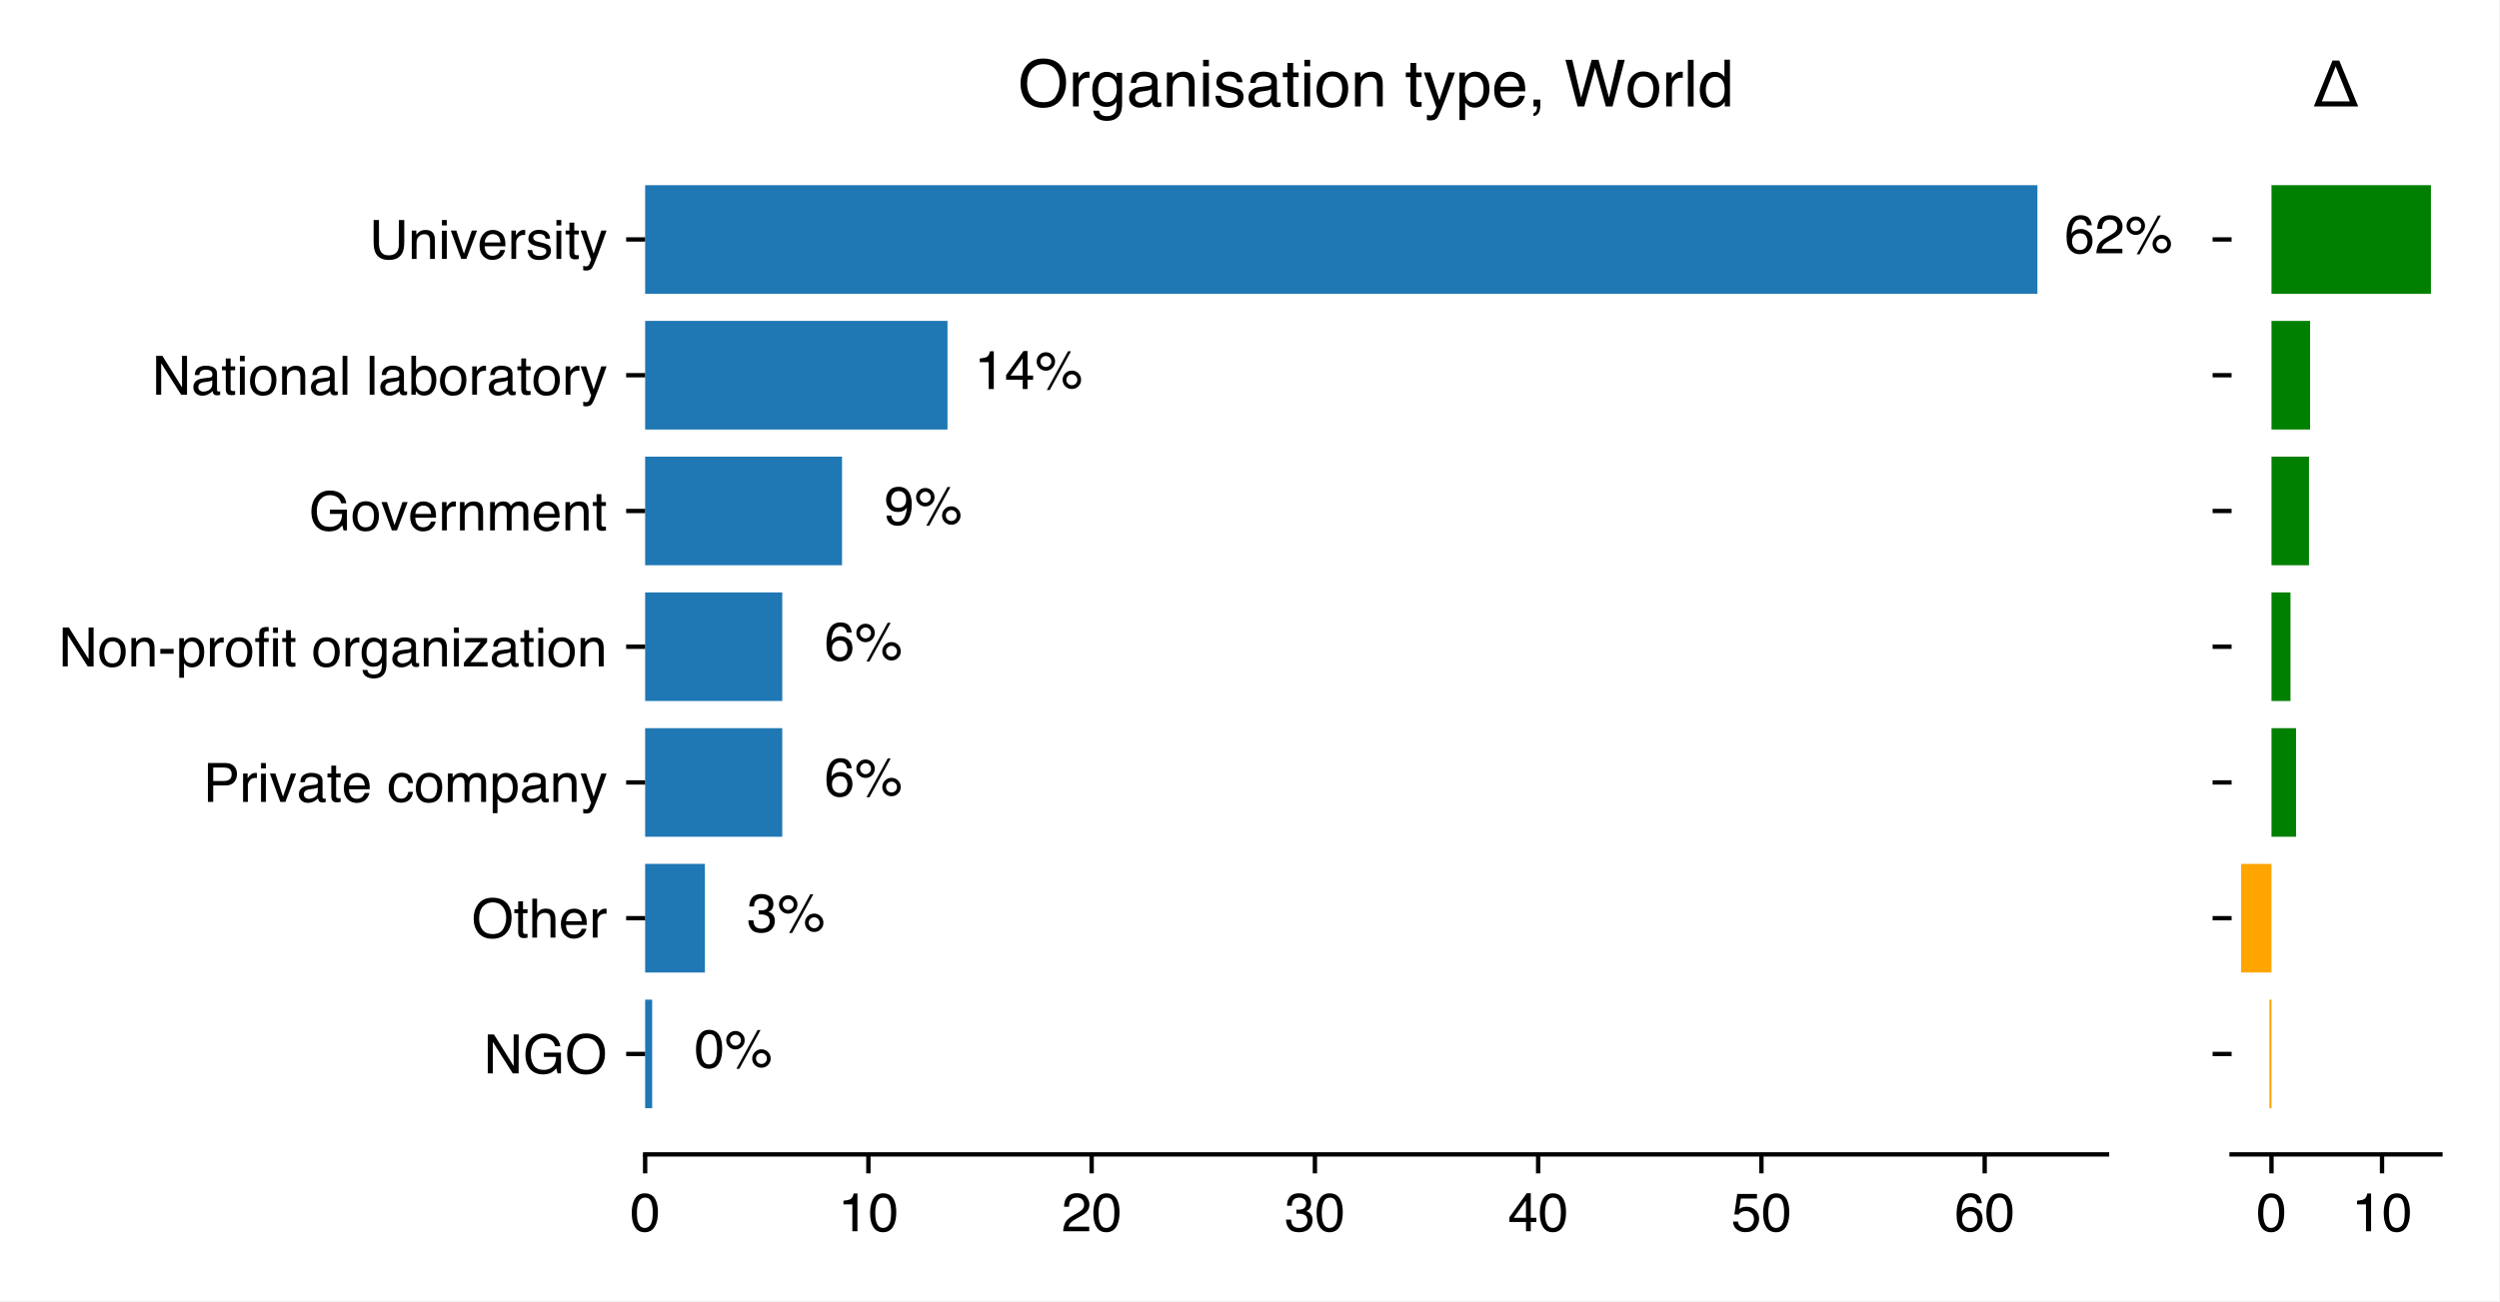
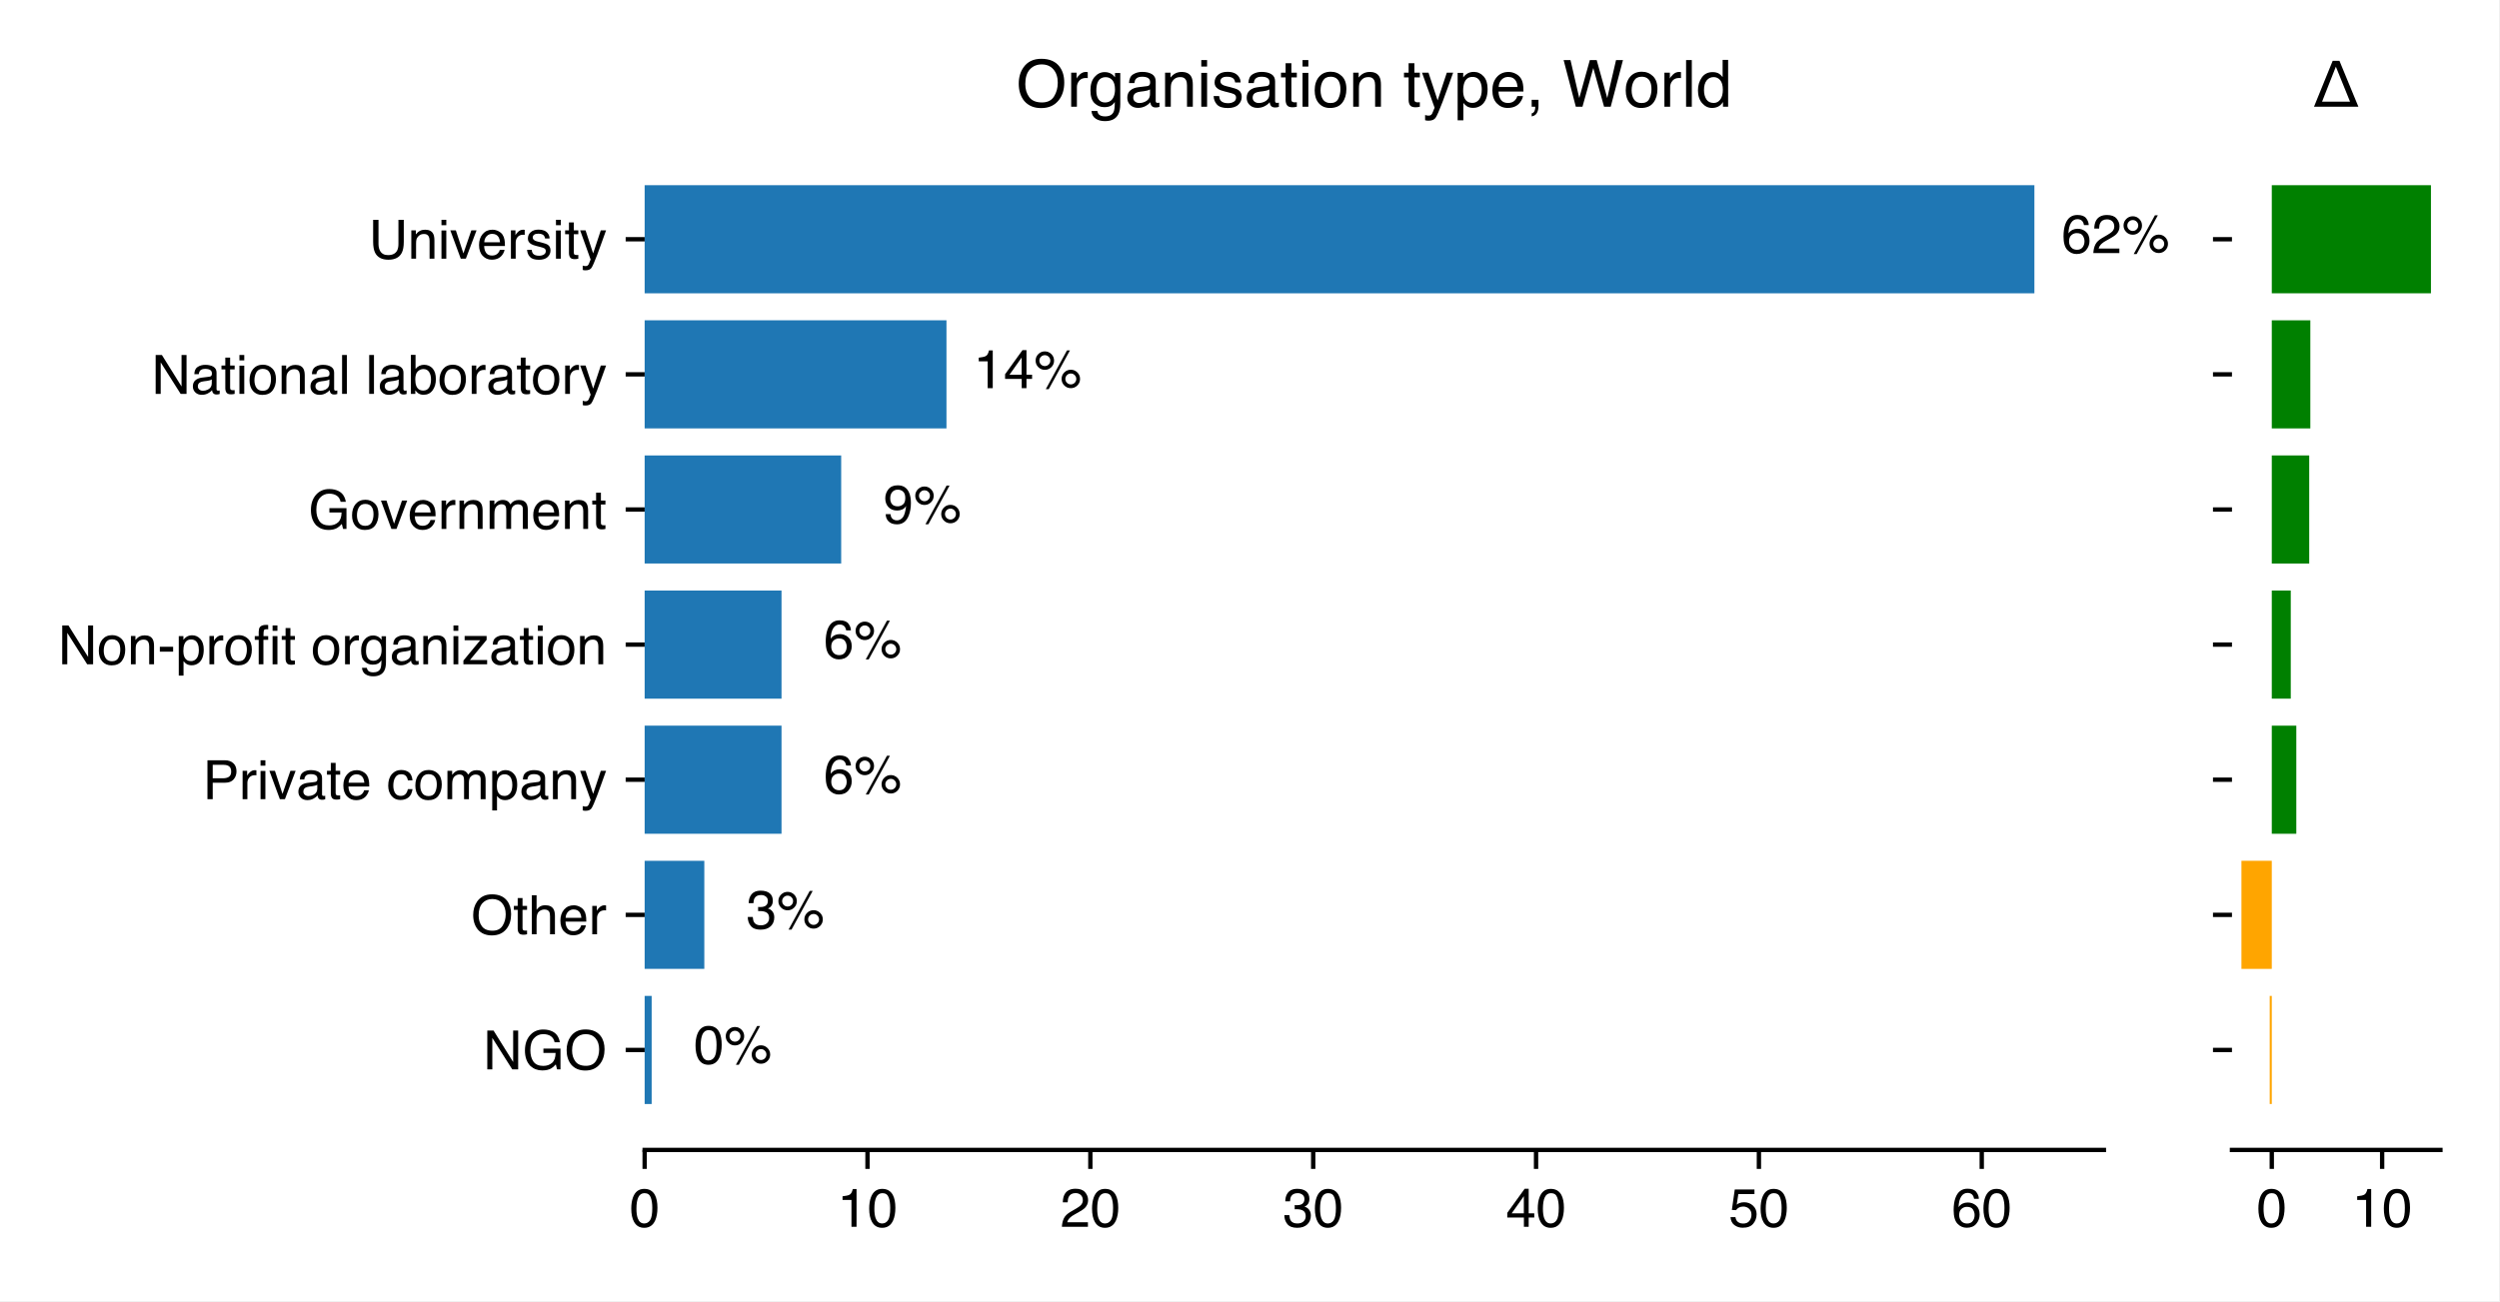
<svg xmlns="http://www.w3.org/2000/svg" xmlns:xlink="http://www.w3.org/1999/xlink" width="460.8pt" height="240pt" viewBox="0 0 460.8 240" version="1.1">
  <defs>
    <style type="text/css">*{stroke-linejoin: round; stroke-linecap: butt}</style>
  </defs>
  <g id="figure_1">
    <g id="patch_1">
      <path d="M 0 240  L 460.8 240  L 460.8 0  L 0 0  z " style="fill: #ffffff" />
    </g>
    <g id="axes_1">
      <g id="patch_2">
-         <path d="M 118.959 212.942  L 388.523 212.942  L 388.523 25.642  L 118.959 25.642  z " style="fill: #ffffff" />
+         <path d="M 118.87 212.12  L 387.944 212.12  L 387.944 25.688  L 118.87 25.688  z " style="fill: #ffffff" />
      </g>
      <g id="patch_3">
-         <path d="M 118.959 204.429  L 120.256 204.429  L 120.256 184.397  L 118.959 184.397  z " clip-path="url(#p398abf2aa0)" style="fill: #1f77b4" />
+         <path d="M 118.87 203.646  L 120.164 203.646  L 120.164 183.706  L 118.87 183.706  z " clip-path="url(#p979306c9ac)" style="fill: #1f77b4" />
      </g>
      <g id="patch_4">
-         <path d="M 118.959 179.388  L 129.98 179.388  L 129.98 159.356  L 118.959 159.356  z " clip-path="url(#p398abf2aa0)" style="fill: #1f77b4" />
+         <path d="M 118.87 178.722  L 129.871 178.722  L 129.871 158.782  L 118.87 158.782  z " clip-path="url(#p979306c9ac)" style="fill: #1f77b4" />
      </g>
      <g id="patch_5">
-         <path d="M 118.959 154.348  L 144.243 154.348  L 144.243 134.316  L 118.959 134.316  z " clip-path="url(#p398abf2aa0)" style="fill: #1f77b4" />
+         <path d="M 118.87 153.798  L 144.108 153.798  L 144.108 133.858  L 118.87 133.858  z " clip-path="url(#p979306c9ac)" style="fill: #1f77b4" />
      </g>
      <g id="patch_6">
-         <path d="M 118.959 129.308  L 144.243 129.308  L 144.243 109.276  L 118.959 109.276  z " clip-path="url(#p398abf2aa0)" style="fill: #1f77b4" />
+         <path d="M 118.87 128.873  L 144.108 128.873  L 144.108 108.934  L 118.87 108.934  z " clip-path="url(#p979306c9ac)" style="fill: #1f77b4" />
      </g>
      <g id="patch_7">
-         <path d="M 118.959 104.268  L 155.264 104.268  L 155.264 84.236  L 118.959 84.236  z " clip-path="url(#p398abf2aa0)" style="fill: #1f77b4" />
+         <path d="M 118.87 103.949  L 155.109 103.949  L 155.109 84.01  L 118.87 84.01  z " clip-path="url(#p979306c9ac)" style="fill: #1f77b4" />
      </g>
      <g id="patch_8">
-         <path d="M 118.959 79.228  L 174.713 79.228  L 174.713 59.196  L 118.959 59.196  z " clip-path="url(#p398abf2aa0)" style="fill: #1f77b4" />
+         <path d="M 118.87 79.025  L 174.523 79.025  L 174.523 59.086  L 118.87 59.086  z " clip-path="url(#p979306c9ac)" style="fill: #1f77b4" />
      </g>
      <g id="patch_9">
-         <path d="M 118.959 54.188  L 375.686 54.188  L 375.686 34.156  L 118.959 34.156  z " clip-path="url(#p398abf2aa0)" style="fill: #1f77b4" />
+         <path d="M 118.87 54.101  L 375.131 54.101  L 375.131 34.162  L 118.87 34.162  z " clip-path="url(#p979306c9ac)" style="fill: #1f77b4" />
      </g>
      <g id="matplotlib.axis_1">
        <g id="xtick_1">
          <g id="line2d_1">
            <defs>
              <path id="m4c99cd72f3" d="M 0 0  L 0 3.5  " style="stroke: #000000; stroke-width: 0.8" />
            </defs>
            <g>
-               <use xlink:href="#m4c99cd72f3" x="118.959" y="212.942" style="stroke: #000000; stroke-width: 0.8" />
+               <use xlink:href="#m4c99cd72f3" x="118.87" y="212.12" style="stroke: #000000; stroke-width: 0.8" />
            </g>
          </g>
          <g id="text_1">
-             <g transform="translate(116.1789 227.1156)scale(0.1 -0.1)">
+             <g transform="translate(116.0895 226.2934) scale(0.1 -0.1)">
              <defs>
                <path id="Helvetica-30" d="M 1731 4475  Q 2600 4475 2988 3759  Q 3288 3206 3288 2244  Q 3288 1331 3016 734  Q 2622 -122 1728 -122  Q 922 -122 528 578  Q 200 1163 200 2147  Q 200 2909 397 3456  Q 766 4475 1731 4475  z M 1725 391  Q 2163 391 2422 778  Q 2681 1166 2681 2222  Q 2681 2984 2493 3476  Q 2306 3969 1766 3969  Q 1269 3969 1039 3501  Q 809 3034 809 2125  Q 809 1441 956 1025  Q 1181 391 1725 391  z " transform="scale(0.015625)" />
              </defs>
              <use xlink:href="#Helvetica-30" />
            </g>
          </g>
        </g>
        <g id="xtick_2">
          <g id="line2d_2">
            <g>
-               <use xlink:href="#m4c99cd72f3" x="160.126" y="212.942" style="stroke: #000000; stroke-width: 0.8" />
+               <use xlink:href="#m4c99cd72f3" x="159.962" y="212.12" style="stroke: #000000; stroke-width: 0.8" />
            </g>
          </g>
          <g id="text_2">
-             <g transform="translate(154.5655 227.1156)scale(0.1 -0.1)">
+             <g transform="translate(154.4014 226.2934) scale(0.1 -0.1)">
              <defs>
                <path id="Helvetica-31" d="M 613 3169  L 613 3600  Q 1222 3659 1462 3798  Q 1703 3938 1822 4456  L 2266 4456  L 2266 0  L 1666 0  L 1666 3169  L 613 3169  z " transform="scale(0.015625)" />
              </defs>
              <use xlink:href="#Helvetica-31" />
              <use xlink:href="#Helvetica-30" x="55.615" />
            </g>
          </g>
        </g>
        <g id="xtick_3">
          <g id="line2d_3">
            <g>
-               <use xlink:href="#m4c99cd72f3" x="201.294" y="212.942" style="stroke: #000000; stroke-width: 0.8" />
+               <use xlink:href="#m4c99cd72f3" x="201.055" y="212.12" style="stroke: #000000; stroke-width: 0.8" />
            </g>
          </g>
          <g id="text_3">
-             <g transform="translate(195.7326 227.1156)scale(0.1 -0.1)">
+             <g transform="translate(195.4938 226.2934) scale(0.1 -0.1)">
              <defs>
                <path id="Helvetica-32" d="M 200 0  Q 231 578 439 1006  Q 647 1434 1250 1784  L 1850 2131  Q 2253 2366 2416 2531  Q 2672 2791 2672 3125  Q 2672 3516 2437 3745  Q 2203 3975 1813 3975  Q 1234 3975 1013 3538  Q 894 3303 881 2888  L 309 2888  Q 319 3472 525 3841  Q 891 4491 1816 4491  Q 2584 4491 2939 4075  Q 3294 3659 3294 3150  Q 3294 2613 2916 2231  Q 2697 2009 2131 1694  L 1703 1456  Q 1397 1288 1222 1134  Q 909 863 828 531  L 3272 531  L 3272 0  L 200 0  z " transform="scale(0.015625)" />
              </defs>
              <use xlink:href="#Helvetica-32" />
              <use xlink:href="#Helvetica-30" x="55.615" />
            </g>
          </g>
        </g>
        <g id="xtick_4">
          <g id="line2d_4">
            <g>
-               <use xlink:href="#m4c99cd72f3" x="242.461" y="212.942" style="stroke: #000000; stroke-width: 0.8" />
+               <use xlink:href="#m4c99cd72f3" x="242.147" y="212.12" style="stroke: #000000; stroke-width: 0.8" />
            </g>
          </g>
          <g id="text_4">
-             <g transform="translate(236.8997 227.1156)scale(0.1 -0.1)">
+             <g transform="translate(236.5861 226.2934) scale(0.1 -0.1)">
              <defs>
                <path id="Helvetica-33" d="M 1663 -122  Q 869 -122 511 314  Q 153 750 153 1375  L 741 1375  Q 778 941 903 744  Q 1122 391 1694 391  Q 2138 391 2406 628  Q 2675 866 2675 1241  Q 2675 1703 2392 1887  Q 2109 2072 1606 2072  Q 1550 2072 1492 2070  Q 1434 2069 1375 2066  L 1375 2563  Q 1463 2553 1522 2550  Q 1581 2547 1650 2547  Q 1966 2547 2169 2647  Q 2525 2822 2525 3272  Q 2525 3606 2287 3787  Q 2050 3969 1734 3969  Q 1172 3969 956 3594  Q 838 3388 822 3006  L 266 3006  Q 266 3506 466 3856  Q 809 4481 1675 4481  Q 2359 4481 2734 4176  Q 3109 3872 3109 3294  Q 3109 2881 2888 2625  Q 2750 2466 2531 2375  Q 2884 2278 3082 2001  Q 3281 1725 3281 1325  Q 3281 684 2859 281  Q 2438 -122 1663 -122  z " transform="scale(0.015625)" />
              </defs>
              <use xlink:href="#Helvetica-33" />
              <use xlink:href="#Helvetica-30" x="55.615" />
            </g>
          </g>
        </g>
        <g id="xtick_5">
          <g id="line2d_5">
            <g>
-               <use xlink:href="#m4c99cd72f3" x="283.628" y="212.942" style="stroke: #000000; stroke-width: 0.8" />
+               <use xlink:href="#m4c99cd72f3" x="283.239" y="212.12" style="stroke: #000000; stroke-width: 0.8" />
            </g>
          </g>
          <g id="text_5">
-             <g transform="translate(278.0668 227.1156)scale(0.1 -0.1)">
+             <g transform="translate(277.6785 226.2934) scale(0.1 -0.1)">
              <defs>
                <path id="Helvetica-34" d="M 2116 1584  L 2116 3613  L 681 1584  L 2116 1584  z M 2125 0  L 2125 1094  L 163 1094  L 163 1644  L 2213 4488  L 2688 4488  L 2688 1584  L 3347 1584  L 3347 1094  L 2688 1094  L 2688 0  L 2125 0  z " transform="scale(0.015625)" />
              </defs>
              <use xlink:href="#Helvetica-34" />
              <use xlink:href="#Helvetica-30" x="55.615" />
            </g>
          </g>
        </g>
        <g id="xtick_6">
          <g id="line2d_6">
            <g>
-               <use xlink:href="#m4c99cd72f3" x="324.795" y="212.942" style="stroke: #000000; stroke-width: 0.8" />
+               <use xlink:href="#m4c99cd72f3" x="324.332" y="212.12" style="stroke: #000000; stroke-width: 0.8" />
            </g>
          </g>
          <g id="text_6">
-             <g transform="translate(319.2339 227.1156)scale(0.1 -0.1)">
+             <g transform="translate(318.7708 226.2934) scale(0.1 -0.1)">
              <defs>
                <path id="Helvetica-35" d="M 791 1141  Q 847 659 1238 475  Q 1438 381 1700 381  Q 2200 381 2440 700  Q 2681 1019 2681 1406  Q 2681 1875 2395 2131  Q 2109 2388 1709 2388  Q 1419 2388 1211 2275  Q 1003 2163 856 1963  L 369 1991  L 709 4400  L 3034 4400  L 3034 3856  L 1131 3856  L 941 2613  Q 1097 2731 1238 2791  Q 1488 2894 1816 2894  Q 2431 2894 2859 2497  Q 3288 2100 3288 1491  Q 3288 856 2895 371  Q 2503 -113 1644 -113  Q 1097 -113 676 195  Q 256 503 206 1141  L 791 1141  z " transform="scale(0.015625)" />
              </defs>
              <use xlink:href="#Helvetica-35" />
              <use xlink:href="#Helvetica-30" x="55.615" />
            </g>
          </g>
        </g>
        <g id="xtick_7">
          <g id="line2d_7">
            <g>
-               <use xlink:href="#m4c99cd72f3" x="365.962" y="212.942" style="stroke: #000000; stroke-width: 0.8" />
+               <use xlink:href="#m4c99cd72f3" x="365.424" y="212.12" style="stroke: #000000; stroke-width: 0.8" />
            </g>
          </g>
          <g id="text_7">
-             <g transform="translate(360.401 227.1156)scale(0.1 -0.1)">
+             <g transform="translate(359.8632 226.2934) scale(0.1 -0.1)">
              <defs>
                <path id="Helvetica-36" d="M 1872 4494  Q 2622 4494 2917 4105  Q 3213 3716 3213 3303  L 2656 3303  Q 2606 3569 2497 3719  Q 2294 4000 1881 4000  Q 1409 4000 1131 3564  Q 853 3128 822 2316  Q 1016 2600 1309 2741  Q 1578 2866 1909 2866  Q 2472 2866 2890 2506  Q 3309 2147 3309 1434  Q 3309 825 2912 354  Q 2516 -116 1781 -116  Q 1153 -116 697 361  Q 241 838 241 1966  Q 241 2800 444 3381  Q 834 4494 1872 4494  z M 1831 384  Q 2275 384 2495 682  Q 2716 981 2716 1388  Q 2716 1731 2519 2042  Q 2322 2353 1803 2353  Q 1441 2353 1167 2112  Q 894 1872 894 1388  Q 894 963 1142 673  Q 1391 384 1831 384  z " transform="scale(0.015625)" />
              </defs>
              <use xlink:href="#Helvetica-36" />
              <use xlink:href="#Helvetica-30" x="55.615" />
            </g>
          </g>
        </g>
      </g>
      <g id="matplotlib.axis_2">
        <g id="ytick_1">
          <g id="line2d_8">
            <defs>
              <path id="m8e343aef83" d="M 0 0  L -3.5 0  " style="stroke: #000000; stroke-width: 0.8" />
            </defs>
            <g>
-               <use xlink:href="#m8e343aef83" x="118.959" y="194.413" style="stroke: #000000; stroke-width: 0.8" />
+               <use xlink:href="#m8e343aef83" x="118.87" y="193.676" style="stroke: #000000; stroke-width: 0.8" />
            </g>
          </g>
          <g id="text_8">
-             <g transform="translate(89.18125 197.9993)scale(0.1 -0.1)">
+             <g transform="translate(89.09188 197.2629) scale(0.1 -0.1)">
              <defs>
                <path id="Helvetica-4e" d="M 488 4591  L 1222 4591  L 3541 872  L 3541 4591  L 4131 4591  L 4131 0  L 3434 0  L 1081 3716  L 1081 0  L 488 0  L 488 4591  z M 2269 4591  L 2269 4591  z " transform="scale(0.015625)" />
                <path id="Helvetica-47" d="M 2472 4709  Q 3119 4709 3591 4459  Q 4275 4100 4428 3200  L 3813 3200  Q 3700 3703 3347 3933  Q 2994 4163 2456 4163  Q 1819 4163 1383 3684  Q 947 3206 947 2259  Q 947 1441 1306 927  Q 1666 413 2478 413  Q 3100 413 3508 773  Q 3916 1134 3925 1941  L 2488 1941  L 2488 2456  L 4503 2456  L 4503 0  L 4103 0  L 3953 591  Q 3638 244 3394 109  Q 2984 -122 2353 -122  Q 1538 -122 950 406  Q 309 1069 309 2225  Q 309 3378 934 4059  Q 1528 4709 2472 4709  z M 2369 4716  L 2369 4716  z " transform="scale(0.015625)" />
                <path id="Helvetica-4f" d="M 2469 4716  Q 3684 4716 4269 3934  Q 4725 3325 4725 2375  Q 4725 1347 4203 666  Q 3591 -134 2456 -134  Q 1397 -134 791 566  Q 250 1241 250 2272  Q 250 3203 713 3866  Q 1306 4716 2469 4716  z M 2531 422  Q 3353 422 3720 1011  Q 4088 1600 4088 2366  Q 4088 3175 3664 3669  Q 3241 4163 2506 4163  Q 1794 4163 1344 3673  Q 894 3184 894 2231  Q 894 1469 1280 945  Q 1666 422 2531 422  z M 2488 4716  L 2488 4716  z " transform="scale(0.015625)" />
              </defs>
              <use xlink:href="#Helvetica-4e" />
              <use xlink:href="#Helvetica-47" x="72.217" />
              <use xlink:href="#Helvetica-4f" x="150" />
            </g>
          </g>
        </g>
        <g id="ytick_2">
          <g id="line2d_9">
            <g>
-               <use xlink:href="#m8e343aef83" x="118.959" y="169.372" style="stroke: #000000; stroke-width: 0.8" />
+               <use xlink:href="#m8e343aef83" x="118.87" y="168.752" style="stroke: #000000; stroke-width: 0.8" />
            </g>
          </g>
          <g id="text_9">
-             <g transform="translate(86.95156 172.9592)scale(0.1 -0.1)">
+             <g transform="translate(86.86219 172.3387) scale(0.1 -0.1)">
              <defs>
                <path id="Helvetica-74" d="M 525 4281  L 1094 4281  L 1094 3347  L 1628 3347  L 1628 2888  L 1094 2888  L 1094 703  Q 1094 528 1213 469  Q 1278 434 1431 434  Q 1472 434 1519 436  Q 1566 438 1628 444  L 1628 0  Q 1531 -28 1426 -40  Q 1322 -53 1200 -53  Q 806 -53 665 148  Q 525 350 525 672  L 525 2888  L 72 2888  L 72 3347  L 525 3347  L 525 4281  z " transform="scale(0.015625)" />
                <path id="Helvetica-68" d="M 413 4606  L 975 4606  L 975 2894  Q 1175 3147 1334 3250  Q 1606 3428 2013 3428  Q 2741 3428 3000 2919  Q 3141 2641 3141 2147  L 3141 0  L 2563 0  L 2563 2109  Q 2563 2478 2469 2650  Q 2316 2925 1894 2925  Q 1544 2925 1259 2684  Q 975 2444 975 1775  L 975 0  L 413 0  L 413 4606  z " transform="scale(0.015625)" />
                <path id="Helvetica-65" d="M 1806 3422  Q 2163 3422 2497 3255  Q 2831 3088 3006 2822  Q 3175 2569 3231 2231  Q 3281 2000 3281 1494  L 828 1494  Q 844 984 1069 676  Q 1294 369 1766 369  Q 2206 369 2469 659  Q 2619 828 2681 1050  L 3234 1050  Q 3213 866 3089 639  Q 2966 413 2813 269  Q 2556 19 2178 -69  Q 1975 -119 1719 -119  Q 1094 -119 659 336  Q 225 791 225 1609  Q 225 2416 662 2919  Q 1100 3422 1806 3422  z M 2703 1941  Q 2669 2306 2544 2525  Q 2313 2931 1772 2931  Q 1384 2931 1121 2651  Q 859 2372 844 1941  L 2703 1941  z M 1753 3428  L 1753 3428  z " transform="scale(0.015625)" />
                <path id="Helvetica-72" d="M 428 3347  L 963 3347  L 963 2769  Q 1028 2938 1284 3180  Q 1541 3422 1875 3422  Q 1891 3422 1928 3419  Q 1966 3416 2056 3406  L 2056 2813  Q 2006 2822 1964 2825  Q 1922 2828 1872 2828  Q 1447 2828 1219 2554  Q 991 2281 991 1925  L 991 0  L 428 0  L 428 3347  z " transform="scale(0.015625)" />
              </defs>
              <use xlink:href="#Helvetica-4f" />
              <use xlink:href="#Helvetica-74" x="77.783" />
              <use xlink:href="#Helvetica-68" x="105.566" />
              <use xlink:href="#Helvetica-65" x="161.182" />
              <use xlink:href="#Helvetica-72" x="216.797" />
            </g>
          </g>
        </g>
        <g id="ytick_3">
          <g id="line2d_10">
            <g>
-               <use xlink:href="#m8e343aef83" x="118.959" y="144.332" style="stroke: #000000; stroke-width: 0.8" />
+               <use xlink:href="#m8e343aef83" x="118.87" y="143.828" style="stroke: #000000; stroke-width: 0.8" />
            </g>
          </g>
          <g id="text_10">
-             <g transform="translate(37.48594 147.9191)scale(0.1 -0.1)">
+             <g transform="translate(37.39656 147.4146) scale(0.1 -0.1)">
              <defs>
                <path id="Helvetica-50" d="M 547 4591  L 2613 4591  Q 3225 4591 3600 4245  Q 3975 3900 3975 3275  Q 3975 2738 3640 2339  Q 3306 1941 2613 1941  L 1169 1941  L 1169 0  L 547 0  L 547 4591  z M 3347 3272  Q 3347 3778 2972 3959  Q 2766 4056 2406 4056  L 1169 4056  L 1169 2466  L 2406 2466  Q 2825 2466 3086 2644  Q 3347 2822 3347 3272  z " transform="scale(0.015625)" />
                <path id="Helvetica-69" d="M 413 3331  L 984 3331  L 984 0  L 413 0  L 413 3331  z M 413 4591  L 984 4591  L 984 3953  L 413 3953  L 413 4591  z " transform="scale(0.015625)" />
                <path id="Helvetica-76" d="M 688 3347  L 1581 622  L 2516 3347  L 3131 3347  L 1869 0  L 1269 0  L 34 3347  L 688 3347  z " transform="scale(0.015625)" />
                <path id="Helvetica-61" d="M 844 891  Q 844 647 1022 506  Q 1200 366 1444 366  Q 1741 366 2019 503  Q 2488 731 2488 1250  L 2488 1703  Q 2384 1638 2221 1594  Q 2059 1550 1903 1531  L 1563 1488  Q 1256 1447 1103 1359  Q 844 1213 844 891  z M 2206 2028  Q 2400 2053 2466 2191  Q 2503 2266 2503 2406  Q 2503 2694 2298 2823  Q 2094 2953 1713 2953  Q 1272 2953 1088 2716  Q 984 2584 953 2325  L 428 2325  Q 444 2944 830 3186  Q 1216 3428 1725 3428  Q 2316 3428 2684 3203  Q 3050 2978 3050 2503  L 3050 575  Q 3050 488 3086 434  Q 3122 381 3238 381  Q 3275 381 3322 386  Q 3369 391 3422 400  L 3422 -16  Q 3291 -53 3222 -62  Q 3153 -72 3034 -72  Q 2744 -72 2613 134  Q 2544 244 2516 444  Q 2344 219 2022 53  Q 1700 -113 1313 -113  Q 847 -113 551 170  Q 256 453 256 878  Q 256 1344 547 1600  Q 838 1856 1309 1916  L 2206 2028  z M 1741 3428  L 1741 3428  z " transform="scale(0.015625)" />
                <path id="Helvetica-20" transform="scale(0.015625)" />
                <path id="Helvetica-63" d="M 1703 3444  Q 2269 3444 2623 3169  Q 2978 2894 3050 2222  L 2503 2222  Q 2453 2531 2275 2736  Q 2097 2941 1703 2941  Q 1166 2941 934 2416  Q 784 2075 784 1575  Q 784 1072 996 728  Q 1209 384 1666 384  Q 2016 384 2220 598  Q 2425 813 2503 1184  L 3050 1184  Q 2956 519 2581 211  Q 2206 -97 1622 -97  Q 966 -97 575 383  Q 184 863 184 1581  Q 184 2463 612 2953  Q 1041 3444 1703 3444  z M 1616 3428  L 1616 3428  z " transform="scale(0.015625)" />
                <path id="Helvetica-6f" d="M 1741 363  Q 2300 363 2508 786  Q 2716 1209 2716 1728  Q 2716 2197 2566 2491  Q 2328 2953 1747 2953  Q 1231 2953 997 2559  Q 763 2166 763 1609  Q 763 1075 997 719  Q 1231 363 1741 363  z M 1763 3444  Q 2409 3444 2856 3012  Q 3303 2581 3303 1744  Q 3303 934 2909 406  Q 2516 -122 1688 -122  Q 997 -122 590 345  Q 184 813 184 1600  Q 184 2444 612 2944  Q 1041 3444 1763 3444  z M 1744 3428  L 1744 3428  z " transform="scale(0.015625)" />
                <path id="Helvetica-6d" d="M 413 3347  L 969 3347  L 969 2872  Q 1169 3119 1331 3231  Q 1609 3422 1963 3422  Q 2363 3422 2606 3225  Q 2744 3113 2856 2894  Q 3044 3163 3297 3292  Q 3550 3422 3866 3422  Q 4541 3422 4784 2934  Q 4916 2672 4916 2228  L 4916 0  L 4331 0  L 4331 2325  Q 4331 2659 4164 2784  Q 3997 2909 3756 2909  Q 3425 2909 3186 2687  Q 2947 2466 2947 1947  L 2947 0  L 2375 0  L 2375 2184  Q 2375 2525 2294 2681  Q 2166 2916 1816 2916  Q 1497 2916 1236 2669  Q 975 2422 975 1775  L 975 0  L 413 0  L 413 3347  z " transform="scale(0.015625)" />
                <path id="Helvetica-70" d="M 1825 378  Q 2219 378 2480 708  Q 2741 1038 2741 1694  Q 2741 2094 2625 2381  Q 2406 2934 1825 2934  Q 1241 2934 1025 2350  Q 909 2038 909 1556  Q 909 1169 1025 897  Q 1244 378 1825 378  z M 369 3331  L 916 3331  L 916 2888  Q 1084 3116 1284 3241  Q 1569 3428 1953 3428  Q 2522 3428 2919 2992  Q 3316 2556 3316 1747  Q 3316 653 2744 184  Q 2381 -113 1900 -113  Q 1522 -113 1266 53  Q 1116 147 931 375  L 931 -1334  L 369 -1334  L 369 3331  z " transform="scale(0.015625)" />
                <path id="Helvetica-6e" d="M 413 3347  L 947 3347  L 947 2872  Q 1184 3166 1450 3294  Q 1716 3422 2041 3422  Q 2753 3422 3003 2925  Q 3141 2653 3141 2147  L 3141 0  L 2569 0  L 2569 2109  Q 2569 2416 2478 2603  Q 2328 2916 1934 2916  Q 1734 2916 1606 2875  Q 1375 2806 1200 2600  Q 1059 2434 1017 2257  Q 975 2081 975 1753  L 975 0  L 413 0  L 413 3347  z M 1734 3428  L 1734 3428  z " transform="scale(0.015625)" />
                <path id="Helvetica-79" d="M 2503 3347  L 3125 3347  Q 3006 3025 2597 1878  Q 2291 1016 2084 472  Q 1597 -809 1397 -1090  Q 1197 -1372 709 -1372  Q 591 -1372 527 -1362  Q 463 -1353 369 -1328  L 369 -816  Q 516 -856 581 -865  Q 647 -875 697 -875  Q 853 -875 926 -823  Q 1000 -772 1050 -697  Q 1066 -672 1162 -440  Q 1259 -209 1303 -97  L 66 3347  L 703 3347  L 1600 622  L 2503 3347  z M 1597 3428  L 1597 3428  z " transform="scale(0.015625)" />
              </defs>
              <use xlink:href="#Helvetica-50" />
              <use xlink:href="#Helvetica-72" x="66.699" />
              <use xlink:href="#Helvetica-69" x="100" />
              <use xlink:href="#Helvetica-76" x="122.217" />
              <use xlink:href="#Helvetica-61" x="172.217" />
              <use xlink:href="#Helvetica-74" x="227.832" />
              <use xlink:href="#Helvetica-65" x="255.615" />
              <use xlink:href="#Helvetica-20" x="311.23" />
              <use xlink:href="#Helvetica-63" x="339.014" />
              <use xlink:href="#Helvetica-6f" x="389.014" />
              <use xlink:href="#Helvetica-6d" x="444.629" />
              <use xlink:href="#Helvetica-70" x="527.93" />
              <use xlink:href="#Helvetica-61" x="583.545" />
              <use xlink:href="#Helvetica-6e" x="639.16" />
              <use xlink:href="#Helvetica-79" x="694.775" />
            </g>
          </g>
        </g>
        <g id="ytick_4">
          <g id="line2d_11">
            <g>
-               <use xlink:href="#m8e343aef83" x="118.959" y="119.292" style="stroke: #000000; stroke-width: 0.8" />
+               <use xlink:href="#m8e343aef83" x="118.87" y="118.904" style="stroke: #000000; stroke-width: 0.8" />
            </g>
          </g>
          <g id="text_11">
-             <g transform="translate(10.8 122.9298)scale(0.1 -0.1)">
+             <g transform="translate(10.71063 122.5413) scale(0.1 -0.1)">
              <defs>
                <path id="Helvetica-2d" d="M 266 2072  L 1834 2072  L 1834 1494  L 266 1494  L 266 2072  z " transform="scale(0.015625)" />
                <path id="Helvetica-66" d="M 553 3856  Q 566 4206 675 4369  Q 872 4656 1434 4656  Q 1488 4656 1544 4653  Q 1600 4650 1672 4644  L 1672 4131  Q 1584 4138 1545 4139  Q 1506 4141 1472 4141  Q 1216 4141 1166 4008  Q 1116 3875 1116 3331  L 1672 3331  L 1672 2888  L 1109 2888  L 1109 0  L 553 0  L 553 2888  L 88 2888  L 88 3331  L 553 3331  L 553 3856  z " transform="scale(0.015625)" />
                <path id="Helvetica-67" d="M 1594 3406  Q 1988 3406 2281 3213  Q 2441 3103 2606 2894  L 2606 3316  L 3125 3316  L 3125 272  Q 3125 -366 2938 -734  Q 2588 -1416 1616 -1416  Q 1075 -1416 706 -1173  Q 338 -931 294 -416  L 866 -416  Q 906 -641 1028 -763  Q 1219 -950 1628 -950  Q 2275 -950 2475 -494  Q 2594 -225 2584 466  Q 2416 209 2178 84  Q 1941 -41 1550 -41  Q 1006 -41 598 345  Q 191 731 191 1622  Q 191 2463 602 2934  Q 1013 3406 1594 3406  z M 2606 1688  Q 2606 2309 2350 2609  Q 2094 2909 1697 2909  Q 1103 2909 884 2353  Q 769 2056 769 1575  Q 769 1009 998 714  Q 1228 419 1616 419  Q 2222 419 2469 966  Q 2606 1275 2606 1688  z M 1659 3428  L 1659 3428  z " transform="scale(0.015625)" />
                <path id="Helvetica-7a" d="M 163 444  L 2147 2844  L 309 2844  L 309 3347  L 2903 3347  L 2903 2888  L 931 503  L 2963 503  L 2963 0  L 163 0  L 163 444  z M 1609 3428  L 1609 3428  z " transform="scale(0.015625)" />
              </defs>
              <use xlink:href="#Helvetica-4e" />
              <use xlink:href="#Helvetica-6f" x="72.217" />
              <use xlink:href="#Helvetica-6e" x="127.832" />
              <use xlink:href="#Helvetica-2d" x="183.447" />
              <use xlink:href="#Helvetica-70" x="216.748" />
              <use xlink:href="#Helvetica-72" x="272.363" />
              <use xlink:href="#Helvetica-6f" x="305.664" />
              <use xlink:href="#Helvetica-66" x="361.279" />
              <use xlink:href="#Helvetica-69" x="389.062" />
              <use xlink:href="#Helvetica-74" x="411.279" />
              <use xlink:href="#Helvetica-20" x="439.062" />
              <use xlink:href="#Helvetica-6f" x="466.846" />
              <use xlink:href="#Helvetica-72" x="522.461" />
              <use xlink:href="#Helvetica-67" x="555.762" />
              <use xlink:href="#Helvetica-61" x="611.377" />
              <use xlink:href="#Helvetica-6e" x="666.992" />
              <use xlink:href="#Helvetica-69" x="722.607" />
              <use xlink:href="#Helvetica-7a" x="744.824" />
              <use xlink:href="#Helvetica-61" x="794.824" />
              <use xlink:href="#Helvetica-74" x="850.439" />
              <use xlink:href="#Helvetica-69" x="878.223" />
              <use xlink:href="#Helvetica-6f" x="900.439" />
              <use xlink:href="#Helvetica-6e" x="956.055" />
            </g>
          </g>
        </g>
        <g id="ytick_5">
          <g id="line2d_12">
            <g>
-               <use xlink:href="#m8e343aef83" x="118.959" y="94.252" style="stroke: #000000; stroke-width: 0.8" />
+               <use xlink:href="#m8e343aef83" x="118.87" y="93.98" style="stroke: #000000; stroke-width: 0.8" />
            </g>
          </g>
          <g id="text_12">
-             <g transform="translate(56.93906 97.839)scale(0.1 -0.1)">
+             <g transform="translate(56.84969 97.56634) scale(0.1 -0.1)">
              <use xlink:href="#Helvetica-47" />
              <use xlink:href="#Helvetica-6f" x="77.783" />
              <use xlink:href="#Helvetica-76" x="133.398" />
              <use xlink:href="#Helvetica-65" x="183.398" />
              <use xlink:href="#Helvetica-72" x="239.014" />
              <use xlink:href="#Helvetica-6e" x="272.314" />
              <use xlink:href="#Helvetica-6d" x="327.93" />
              <use xlink:href="#Helvetica-65" x="411.23" />
              <use xlink:href="#Helvetica-6e" x="466.846" />
              <use xlink:href="#Helvetica-74" x="522.461" />
            </g>
          </g>
        </g>
        <g id="ytick_6">
          <g id="line2d_13">
            <g>
-               <use xlink:href="#m8e343aef83" x="118.959" y="69.212" style="stroke: #000000; stroke-width: 0.8" />
+               <use xlink:href="#m8e343aef83" x="118.87" y="69.055" style="stroke: #000000; stroke-width: 0.8" />
            </g>
          </g>
          <g id="text_13">
-             <g transform="translate(28.02969 72.81065)scale(0.1 -0.1)">
+             <g transform="translate(27.94031 72.65393) scale(0.1 -0.1)">
              <defs>
                <path id="Helvetica-6c" d="M 428 4591  L 991 4591  L 991 0  L 428 0  L 428 4591  z " transform="scale(0.015625)" />
                <path id="Helvetica-62" d="M 369 4606  L 916 4606  L 916 2941  Q 1100 3181 1356 3307  Q 1613 3434 1913 3434  Q 2538 3434 2927 3004  Q 3316 2575 3316 1738  Q 3316 944 2931 419  Q 2547 -106 1866 -106  Q 1484 -106 1222 78  Q 1066 188 888 428  L 888 0  L 369 0  L 369 4606  z M 1831 391  Q 2288 391 2514 753  Q 2741 1116 2741 1709  Q 2741 2238 2514 2584  Q 2288 2931 1847 2931  Q 1463 2931 1173 2647  Q 884 2363 884 1709  Q 884 1238 1003 944  Q 1225 391 1831 391  z " transform="scale(0.015625)" />
              </defs>
              <use xlink:href="#Helvetica-4e" />
              <use xlink:href="#Helvetica-61" x="72.217" />
              <use xlink:href="#Helvetica-74" x="127.832" />
              <use xlink:href="#Helvetica-69" x="155.615" />
              <use xlink:href="#Helvetica-6f" x="177.832" />
              <use xlink:href="#Helvetica-6e" x="233.447" />
              <use xlink:href="#Helvetica-61" x="289.062" />
              <use xlink:href="#Helvetica-6c" x="344.678" />
              <use xlink:href="#Helvetica-20" x="366.895" />
              <use xlink:href="#Helvetica-6c" x="394.678" />
              <use xlink:href="#Helvetica-61" x="416.895" />
              <use xlink:href="#Helvetica-62" x="472.51" />
              <use xlink:href="#Helvetica-6f" x="528.125" />
              <use xlink:href="#Helvetica-72" x="583.74" />
              <use xlink:href="#Helvetica-61" x="617.041" />
              <use xlink:href="#Helvetica-74" x="672.656" />
              <use xlink:href="#Helvetica-6f" x="700.439" />
              <use xlink:href="#Helvetica-72" x="756.055" />
              <use xlink:href="#Helvetica-79" x="789.355" />
            </g>
          </g>
        </g>
        <g id="ytick_7">
          <g id="line2d_14">
            <g>
-               <use xlink:href="#m8e343aef83" x="118.959" y="44.172" style="stroke: #000000; stroke-width: 0.8" />
+               <use xlink:href="#m8e343aef83" x="118.87" y="44.131" style="stroke: #000000; stroke-width: 0.8" />
            </g>
          </g>
          <g id="text_14">
-             <g transform="translate(68.06406 47.75887)scale(0.1 -0.1)">
+             <g transform="translate(67.97469 47.71808) scale(0.1 -0.1)">
              <defs>
                <path id="Helvetica-55" d="M 1163 4591  L 1163 1753  Q 1163 1253 1350 922  Q 1628 422 2288 422  Q 3078 422 3363 963  Q 3516 1256 3516 1753  L 3516 4591  L 4147 4591  L 4147 2013  Q 4147 1166 3919 709  Q 3500 -122 2338 -122  Q 1175 -122 759 709  Q 531 1166 531 2013  L 531 4591  L 1163 4591  z M 2341 4591  L 2341 4591  z " transform="scale(0.015625)" />
                <path id="Helvetica-73" d="M 747 1050  Q 772 769 888 619  Q 1100 347 1625 347  Q 1938 347 2175 483  Q 2413 619 2413 903  Q 2413 1119 2222 1231  Q 2100 1300 1741 1391  L 1294 1503  Q 866 1609 663 1741  Q 300 1969 300 2372  Q 300 2847 642 3140  Q 984 3434 1563 3434  Q 2319 3434 2653 2991  Q 2863 2709 2856 2384  L 2325 2384  Q 2309 2575 2191 2731  Q 1997 2953 1519 2953  Q 1200 2953 1036 2831  Q 872 2709 872 2509  Q 872 2291 1088 2159  Q 1213 2081 1456 2022  L 1828 1931  Q 2434 1784 2641 1647  Q 2969 1431 2969 969  Q 2969 522 2630 197  Q 2291 -128 1597 -128  Q 850 -128 539 211  Q 228 550 206 1050  L 747 1050  z M 1578 3428  L 1578 3428  z " transform="scale(0.015625)" />
              </defs>
              <use xlink:href="#Helvetica-55" />
              <use xlink:href="#Helvetica-6e" x="72.217" />
              <use xlink:href="#Helvetica-69" x="127.832" />
              <use xlink:href="#Helvetica-76" x="150.049" />
              <use xlink:href="#Helvetica-65" x="200.049" />
              <use xlink:href="#Helvetica-72" x="255.664" />
              <use xlink:href="#Helvetica-73" x="288.965" />
              <use xlink:href="#Helvetica-69" x="338.965" />
              <use xlink:href="#Helvetica-74" x="361.182" />
              <use xlink:href="#Helvetica-79" x="388.965" />
            </g>
          </g>
        </g>
      </g>
      <g id="patch_10">
-         <path d="M 118.959 212.942  L 388.523 212.942  " style="fill: none; stroke: #000000; stroke-width: 0.8; stroke-linejoin: miter; stroke-linecap: square" />
+         <path d="M 118.87 212.12  L 387.944 212.12  " style="fill: none; stroke: #000000; stroke-width: 0.8; stroke-linejoin: miter; stroke-linecap: square" />
      </g>
      <g id="text_15">
-         <g transform="translate(128.0294 196.9571)scale(0.1 -0.1)">
+         <g transform="translate(127.9377 196.2207) scale(0.1 -0.1)">
          <defs>
            <path id="Helvetica-25" d="M 4363 2175  Q 4813 2175 5131 1856  Q 5450 1538 5450 1088  Q 5450 638 5131 319  Q 4813 0 4363 0  Q 3909 0 3590 319  Q 3272 638 3272 1088  Q 3272 1538 3590 1856  Q 3909 2175 4363 2175  z M 3909 4456  L 4256 4456  L 1753 -119  L 1406 -119  L 3909 4456  z M 1294 2606  Q 1563 2606 1752 2795  Q 1941 2984 1941 3250  Q 1941 3516 1752 3705  Q 1563 3894 1294 3894  Q 1028 3894 839 3706  Q 650 3519 650 3250  Q 650 2984 839 2795  Q 1028 2606 1294 2606  z M 1294 4341  Q 1747 4341 2065 4020  Q 2384 3700 2384 3250  Q 2384 2800 2065 2481  Q 1747 2163 1294 2163  Q 844 2163 525 2481  Q 206 2800 206 3250  Q 206 3700 525 4020  Q 844 4341 1294 4341  z M 4363 444  Q 4628 444 4817 633  Q 5006 822 5006 1088  Q 5006 1353 4817 1542  Q 4628 1731 4363 1731  Q 4094 1731 3905 1542  Q 3716 1353 3716 1088  Q 3716 822 3905 633  Q 4094 444 4363 444  z " transform="scale(0.015625)" />
          </defs>
          <use xlink:href="#Helvetica-30" />
          <use xlink:href="#Helvetica-25" x="55.615" />
        </g>
      </g>
      <g id="text_16">
-         <g transform="translate(137.7539 171.917)scale(0.1 -0.1)">
+         <g transform="translate(137.6445 171.2965) scale(0.1 -0.1)">
          <use xlink:href="#Helvetica-33" />
          <use xlink:href="#Helvetica-25" x="55.615" />
        </g>
      </g>
      <g id="text_17">
-         <g transform="translate(152.0165 146.8769)scale(0.1 -0.1)">
+         <g transform="translate(151.8813 146.3724) scale(0.1 -0.1)">
          <use xlink:href="#Helvetica-36" />
          <use xlink:href="#Helvetica-25" x="55.615" />
        </g>
      </g>
      <g id="text_18">
-         <g transform="translate(152.0165 121.8369)scale(0.1 -0.1)">
+         <g transform="translate(151.8813 121.4483) scale(0.1 -0.1)">
          <use xlink:href="#Helvetica-36" />
          <use xlink:href="#Helvetica-25" x="55.615" />
        </g>
      </g>
      <g id="text_19">
-         <g transform="translate(163.0377 96.79681)scale(0.1 -0.1)">
+         <g transform="translate(162.8824 96.52415) scale(0.1 -0.1)">
          <defs>
            <path id="Helvetica-39" d="M 850 1081  Q 875 616 1209 438  Q 1381 344 1597 344  Q 2000 344 2284 680  Q 2569 1016 2688 2044  Q 2500 1747 2223 1626  Q 1947 1506 1628 1506  Q 981 1506 604 1909  Q 228 2313 228 2947  Q 228 3556 600 4018  Q 972 4481 1697 4481  Q 2675 4481 3047 3600  Q 3253 3116 3253 2388  Q 3253 1566 3006 931  Q 2597 -125 1619 -125  Q 963 -125 622 219  Q 281 563 281 1081  L 850 1081  z M 1703 2000  Q 2038 2000 2314 2220  Q 2591 2441 2591 2991  Q 2591 3484 2342 3726  Q 2094 3969 1709 3969  Q 1297 3969 1055 3692  Q 813 3416 813 2953  Q 813 2516 1025 2258  Q 1238 2000 1703 2000  z " transform="scale(0.015625)" />
          </defs>
          <use xlink:href="#Helvetica-39" />
          <use xlink:href="#Helvetica-25" x="55.615" />
        </g>
      </g>
      <g id="text_20">
-         <g transform="translate(179.7062 71.75674)scale(0.1 -0.1)">
+         <g transform="translate(179.5156 71.60002) scale(0.1 -0.1)">
          <use xlink:href="#Helvetica-31" />
          <use xlink:href="#Helvetica-34" x="55.615" />
          <use xlink:href="#Helvetica-25" x="111.23" />
        </g>
      </g>
      <g id="text_21">
-         <g transform="translate(380.6794 46.71668)scale(0.1 -0.1)">
+         <g transform="translate(380.124 46.67589) scale(0.1 -0.1)">
          <use xlink:href="#Helvetica-36" />
          <use xlink:href="#Helvetica-32" x="55.615" />
          <use xlink:href="#Helvetica-25" x="111.23" />
        </g>
      </g>
      <g id="text_22">
-         <g transform="translate(187.7158 19.6425)scale(0.12 -0.12)">
+         <g transform="translate(187.3817 19.6875) scale(0.12 -0.12)">
          <defs>
            <path id="Helvetica-2c" d="M 531 -653  Q 747 -616 834 -350  Q 881 -209 881 -78  Q 881 -56 879 -39  Q 878 -22 872 0  L 531 0  L 531 681  L 1200 681  L 1200 50  Q 1200 -322 1050 -603  Q 900 -884 531 -950  L 531 -653  z " transform="scale(0.015625)" />
            <path id="Helvetica-57" d="M 791 4591  L 1656 856  L 2694 4591  L 3369 4591  L 4406 856  L 5272 4591  L 5953 4591  L 4747 0  L 4094 0  L 3034 3806  L 1969 0  L 1316 0  L 116 4591  L 791 4591  z " transform="scale(0.015625)" />
            <path id="Helvetica-64" d="M 769 1634  Q 769 1097 997 734  Q 1225 372 1728 372  Q 2119 372 2370 708  Q 2622 1044 2622 1672  Q 2622 2306 2362 2611  Q 2103 2916 1722 2916  Q 1297 2916 1033 2591  Q 769 2266 769 1634  z M 1616 3406  Q 2000 3406 2259 3244  Q 2409 3150 2600 2916  L 2600 4606  L 3141 4606  L 3141 0  L 2634 0  L 2634 466  Q 2438 156 2169 18  Q 1900 -119 1553 -119  Q 994 -119 584 351  Q 175 822 175 1603  Q 175 2334 548 2870  Q 922 3406 1616 3406  z " transform="scale(0.015625)" />
          </defs>
          <use xlink:href="#Helvetica-4f" />
          <use xlink:href="#Helvetica-72" x="77.783" />
          <use xlink:href="#Helvetica-67" x="111.084" />
          <use xlink:href="#Helvetica-61" x="166.699" />
          <use xlink:href="#Helvetica-6e" x="222.314" />
          <use xlink:href="#Helvetica-69" x="277.93" />
          <use xlink:href="#Helvetica-73" x="300.146" />
          <use xlink:href="#Helvetica-61" x="350.146" />
          <use xlink:href="#Helvetica-74" x="405.762" />
          <use xlink:href="#Helvetica-69" x="433.545" />
          <use xlink:href="#Helvetica-6f" x="455.762" />
          <use xlink:href="#Helvetica-6e" x="511.377" />
          <use xlink:href="#Helvetica-20" x="566.992" />
          <use xlink:href="#Helvetica-74" x="594.775" />
          <use xlink:href="#Helvetica-79" x="622.559" />
          <use xlink:href="#Helvetica-70" x="672.559" />
          <use xlink:href="#Helvetica-65" x="728.174" />
          <use xlink:href="#Helvetica-2c" x="783.789" />
          <use xlink:href="#Helvetica-20" x="811.572" />
          <use xlink:href="#Helvetica-57" x="839.355" />
          <use xlink:href="#Helvetica-6f" x="933.74" />
          <use xlink:href="#Helvetica-72" x="989.355" />
          <use xlink:href="#Helvetica-6c" x="1022.656" />
          <use xlink:href="#Helvetica-64" x="1044.873" />
        </g>
      </g>
    </g>
    <g id="axes_2">
      <g id="patch_11">
-         <path d="M 411.491 212.942  L 450 212.942  L 450 25.642  L 411.491 25.642  z " style="fill: #ffffff" />
+         <path d="M 411.561 212.12  L 450 212.12  L 450 25.688  L 411.561 25.688  z " style="fill: #ffffff" />
      </g>
      <g id="patch_12">
-         <path d="M 418.848 204.429  L 418.465 204.429  L 418.465 184.397  L 418.848 184.397  z " clip-path="url(#p9d924844c2)" style="fill: #ffa500" />
+         <path d="M 418.904 203.646  L 418.522 203.646  L 418.522 183.706  L 418.904 183.706  z " clip-path="url(#p004fbbe710)" style="fill: #ffa500" />
      </g>
      <g id="patch_13">
-         <path d="M 418.848 179.388  L 413.241 179.388  L 413.241 159.356  L 418.848 159.356  z " clip-path="url(#p9d924844c2)" style="fill: #ffa500" />
+         <path d="M 418.904 178.722  L 413.308 178.722  L 413.308 158.782  L 418.904 158.782  z " clip-path="url(#p004fbbe710)" style="fill: #ffa500" />
      </g>
      <g id="patch_14">
-         <path d="M 418.848 154.348  L 423.378 154.348  L 423.378 134.316  L 418.848 134.316  z " clip-path="url(#p9d924844c2)" style="fill: #008000" />
+         <path d="M 418.904 153.798  L 423.426 153.798  L 423.426 133.858  L 418.904 133.858  z " clip-path="url(#p004fbbe710)" style="fill: #008000" />
      </g>
      <g id="patch_15">
-         <path d="M 418.848 129.308  L 422.353 129.308  L 422.353 109.276  L 418.848 109.276  z " clip-path="url(#p9d924844c2)" style="fill: #008000" />
+         <path d="M 418.904 128.873  L 422.403 128.873  L 422.403 108.934  L 418.904 108.934  z " clip-path="url(#p004fbbe710)" style="fill: #008000" />
      </g>
      <g id="patch_16">
-         <path d="M 418.848 104.268  L 425.762 104.268  L 425.762 84.236  L 418.848 84.236  z " clip-path="url(#p9d924844c2)" style="fill: #008000" />
+         <path d="M 418.904 103.949  L 425.806 103.949  L 425.806 84.01  L 418.904 84.01  z " clip-path="url(#p004fbbe710)" style="fill: #008000" />
      </g>
      <g id="patch_17">
-         <path d="M 418.848 79.228  L 425.969 79.228  L 425.969 59.196  L 418.848 59.196  z " clip-path="url(#p9d924844c2)" style="fill: #008000" />
+         <path d="M 418.904 79.025  L 426.012 79.025  L 426.012 59.086  L 418.904 59.086  z " clip-path="url(#p004fbbe710)" style="fill: #008000" />
      </g>
      <g id="patch_18">
-         <path d="M 418.848 54.188  L 448.25 54.188  L 448.25 34.156  L 418.848 34.156  z " clip-path="url(#p9d924844c2)" style="fill: #008000" />
+         <path d="M 418.904 54.101  L 448.253 54.101  L 448.253 34.162  L 418.904 34.162  z " clip-path="url(#p004fbbe710)" style="fill: #008000" />
      </g>
      <g id="matplotlib.axis_3">
        <g id="xtick_8">
          <g id="line2d_15">
            <g>
-               <use xlink:href="#m4c99cd72f3" x="418.848" y="212.942" style="stroke: #000000; stroke-width: 0.8" />
+               <use xlink:href="#m4c99cd72f3" x="418.904" y="212.12" style="stroke: #000000; stroke-width: 0.8" />
            </g>
          </g>
          <g id="text_23">
-             <g transform="translate(416.067 227.1156)scale(0.1 -0.1)">
+             <g transform="translate(416.1236 226.2934) scale(0.1 -0.1)">
              <use xlink:href="#Helvetica-30" />
            </g>
          </g>
        </g>
        <g id="xtick_9">
          <g id="line2d_16">
            <g>
-               <use xlink:href="#m4c99cd72f3" x="439.234" y="212.942" style="stroke: #000000; stroke-width: 0.8" />
+               <use xlink:href="#m4c99cd72f3" x="439.253" y="212.12" style="stroke: #000000; stroke-width: 0.8" />
            </g>
          </g>
          <g id="text_24">
-             <g transform="translate(433.6728 227.1156)scale(0.1 -0.1)">
+             <g transform="translate(433.6924 226.2934) scale(0.1 -0.1)">
              <use xlink:href="#Helvetica-31" />
              <use xlink:href="#Helvetica-30" x="55.615" />
            </g>
          </g>
        </g>
      </g>
      <g id="matplotlib.axis_4">
        <g id="ytick_8">
          <g id="line2d_17">
            <g>
-               <use xlink:href="#m8e343aef83" x="411.491" y="194.413" style="stroke: #000000; stroke-width: 0.8" />
+               <use xlink:href="#m8e343aef83" x="411.561" y="193.676" style="stroke: #000000; stroke-width: 0.8" />
            </g>
          </g>
        </g>
        <g id="ytick_9">
          <g id="line2d_18">
            <g>
-               <use xlink:href="#m8e343aef83" x="411.491" y="169.372" style="stroke: #000000; stroke-width: 0.8" />
+               <use xlink:href="#m8e343aef83" x="411.561" y="168.752" style="stroke: #000000; stroke-width: 0.8" />
            </g>
          </g>
        </g>
        <g id="ytick_10">
          <g id="line2d_19">
            <g>
-               <use xlink:href="#m8e343aef83" x="411.491" y="144.332" style="stroke: #000000; stroke-width: 0.8" />
+               <use xlink:href="#m8e343aef83" x="411.561" y="143.828" style="stroke: #000000; stroke-width: 0.8" />
            </g>
          </g>
        </g>
        <g id="ytick_11">
          <g id="line2d_20">
            <g>
-               <use xlink:href="#m8e343aef83" x="411.491" y="119.292" style="stroke: #000000; stroke-width: 0.8" />
+               <use xlink:href="#m8e343aef83" x="411.561" y="118.904" style="stroke: #000000; stroke-width: 0.8" />
            </g>
          </g>
        </g>
        <g id="ytick_12">
          <g id="line2d_21">
            <g>
-               <use xlink:href="#m8e343aef83" x="411.491" y="94.252" style="stroke: #000000; stroke-width: 0.8" />
+               <use xlink:href="#m8e343aef83" x="411.561" y="93.98" style="stroke: #000000; stroke-width: 0.8" />
            </g>
          </g>
        </g>
        <g id="ytick_13">
          <g id="line2d_22">
            <g>
-               <use xlink:href="#m8e343aef83" x="411.491" y="69.212" style="stroke: #000000; stroke-width: 0.8" />
+               <use xlink:href="#m8e343aef83" x="411.561" y="69.055" style="stroke: #000000; stroke-width: 0.8" />
            </g>
          </g>
        </g>
        <g id="ytick_14">
          <g id="line2d_23">
            <g>
-               <use xlink:href="#m8e343aef83" x="411.491" y="44.172" style="stroke: #000000; stroke-width: 0.8" />
+               <use xlink:href="#m8e343aef83" x="411.561" y="44.131" style="stroke: #000000; stroke-width: 0.8" />
            </g>
          </g>
        </g>
      </g>
      <g id="patch_19">
-         <path d="M 411.491 212.942  L 450 212.942  " style="fill: none; stroke: #000000; stroke-width: 0.8; stroke-linejoin: miter; stroke-linecap: square" />
+         <path d="M 411.561 212.12  L 450 212.12  " style="fill: none; stroke: #000000; stroke-width: 0.8; stroke-linejoin: miter; stroke-linecap: square" />
      </g>
      <g id="text_25">
-         <g transform="translate(426.4123 19.6425)scale(0.12 -0.12)">
+         <g transform="translate(426.4473 19.6875) scale(0.12 -0.12)">
          <defs>
            <path id="Helvetica-394" d="M 922 500  L 3672 500  L 2278 3941  L 922 500  z M 1966 4519  L 2631 4519  L 4494 0  L 128 0  L 1966 4519  z " transform="scale(0.015625)" />
          </defs>
          <use xlink:href="#Helvetica-394" />
        </g>
      </g>
    </g>
  </g>
  <defs>
-     <clipPath id="p398abf2aa0">
-       <rect x="118.959" y="25.642" width="269.563" height="187.3" />
+     <clipPath id="p979306c9ac">
+       <rect x="118.87" y="25.688" width="269.074" height="186.433" />
    </clipPath>
-     <clipPath id="p9d924844c2">
-       <rect x="411.491" y="25.642" width="38.509" height="187.3" />
+     <clipPath id="p004fbbe710">
+       <rect x="411.561" y="25.688" width="38.439" height="186.433" />
    </clipPath>
  </defs>
</svg>
